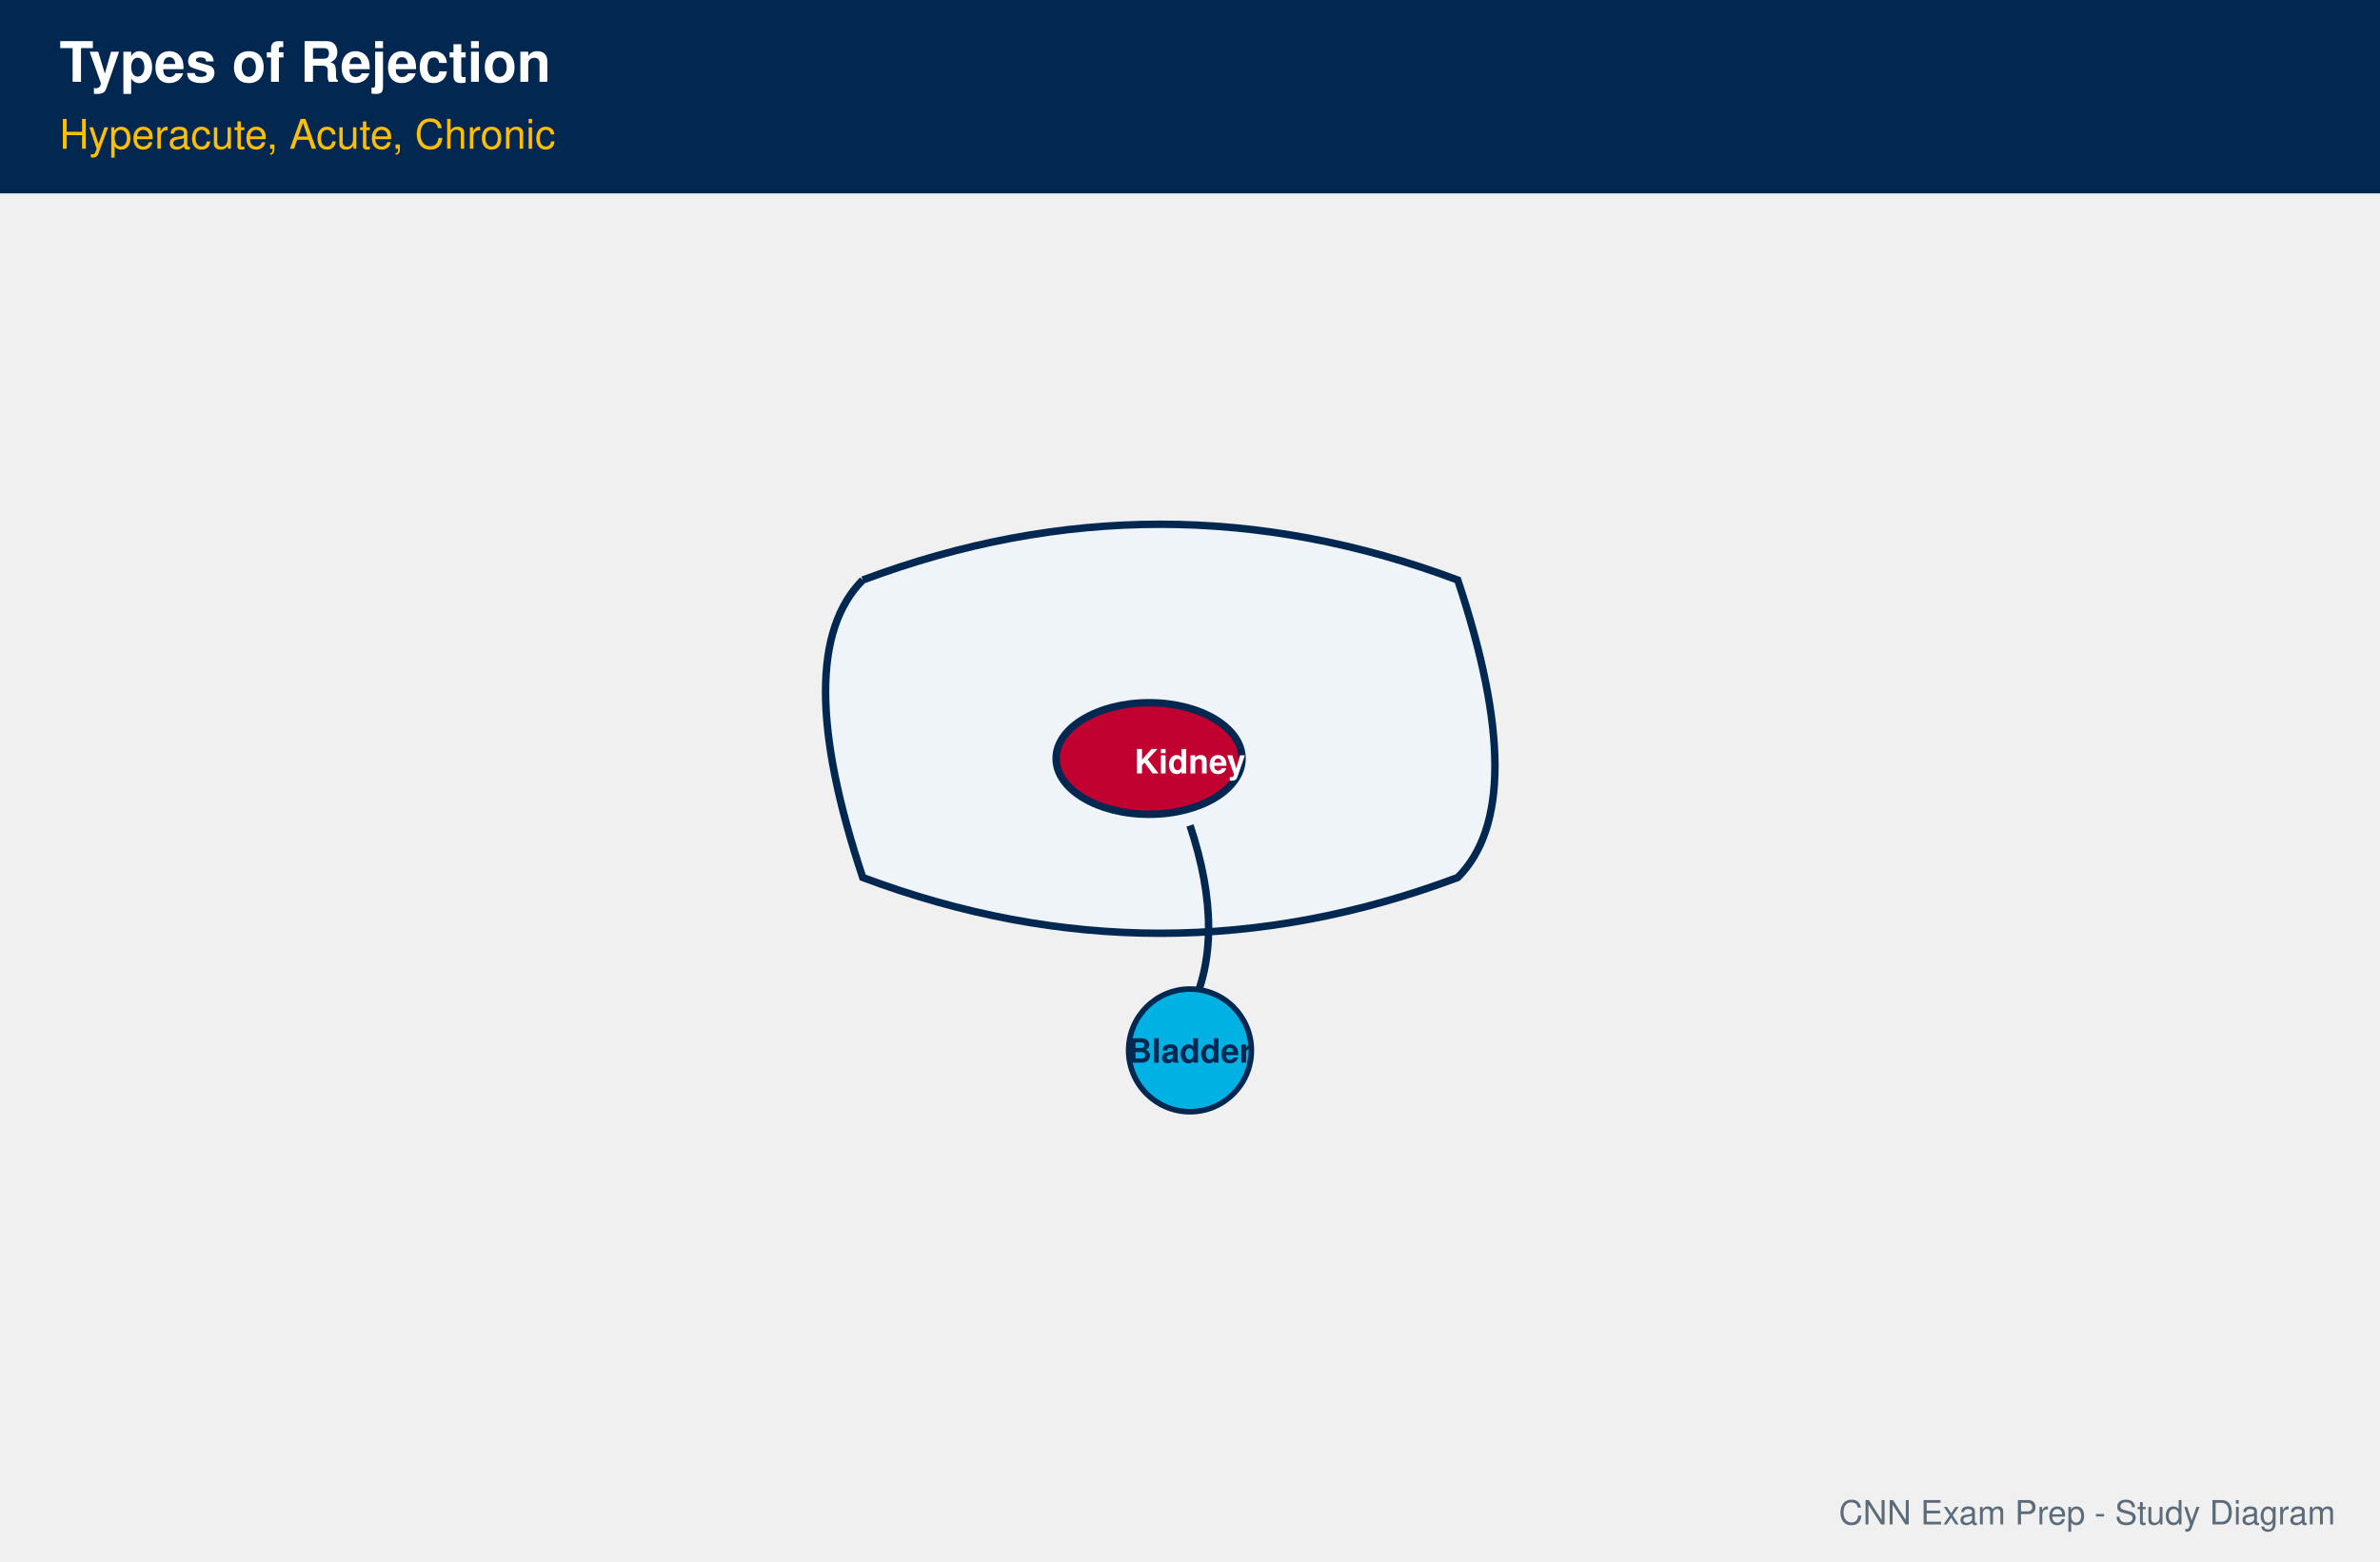
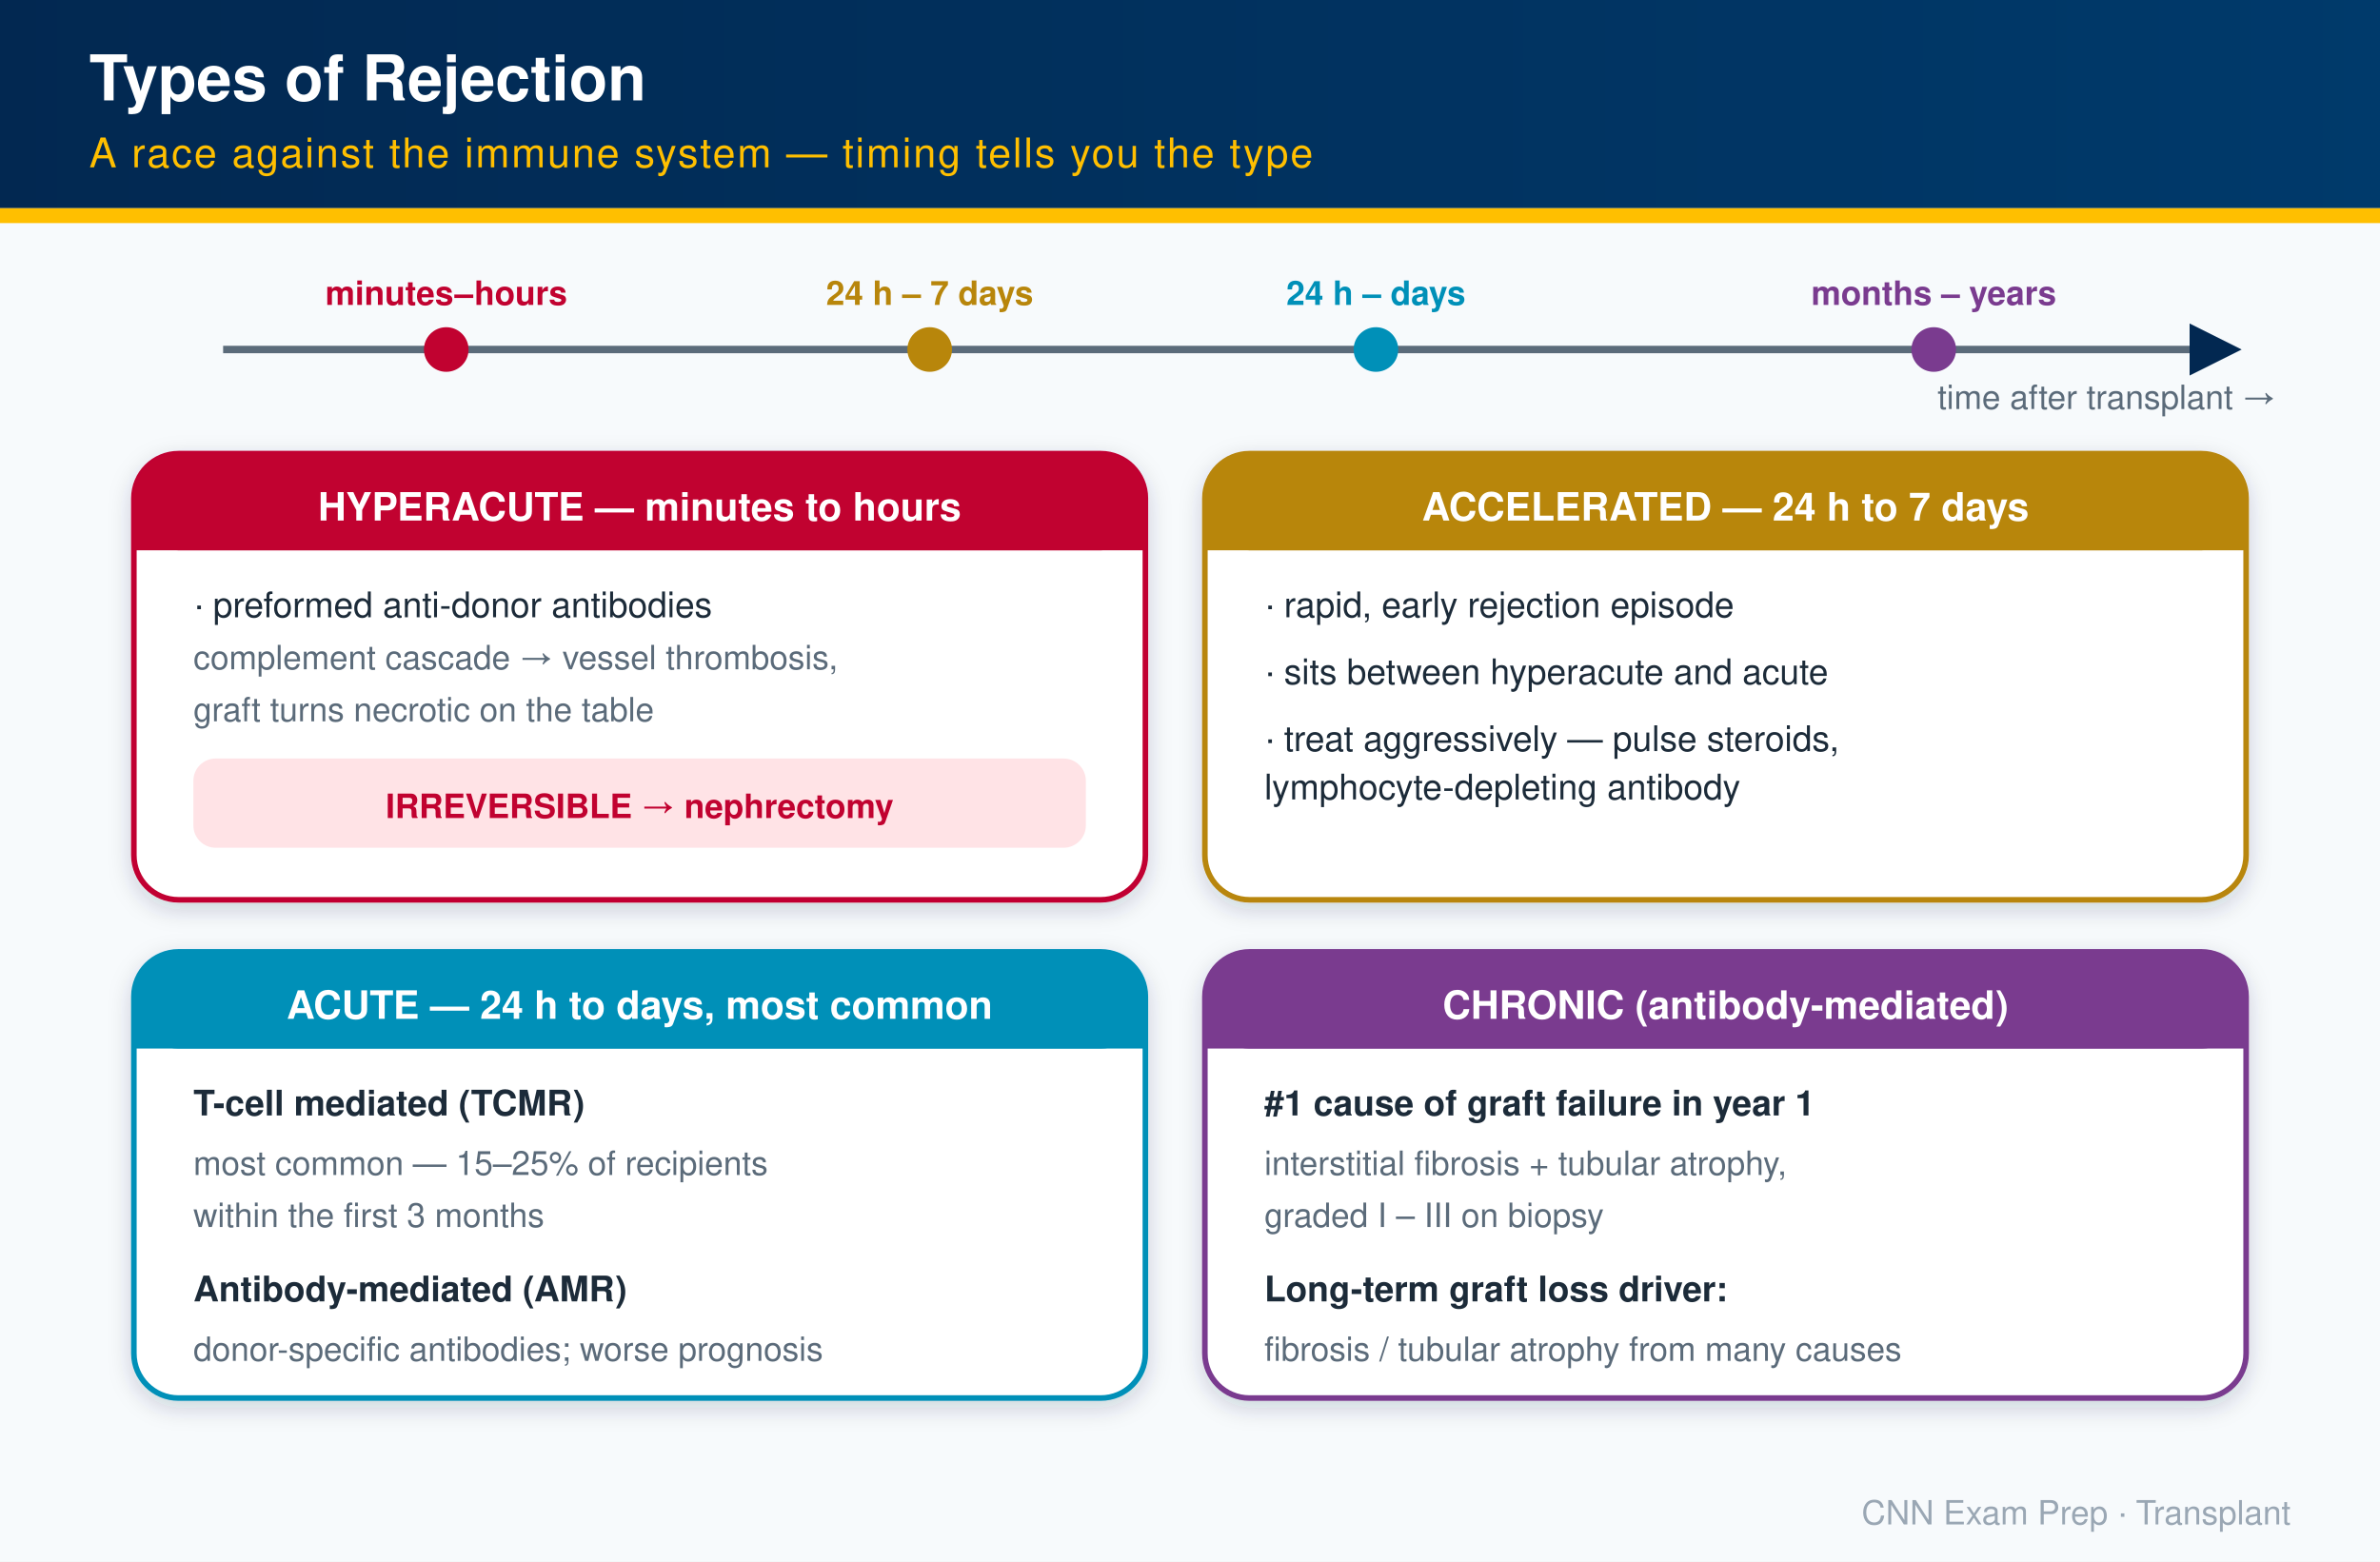
- <svg xmlns="http://www.w3.org/2000/svg" viewBox="0 0 640 420" width="640" height="420" font-family="Helvetica,Arial,sans-serif">
-   <rect x="0" y="0" width="640" height="52" fill="#022851" />
-   <text x="16" y="22" fill="#fff" font-size="15" font-weight="bold">Types of Rejection</text>
-   <text x="16" y="40" fill="#ffbf00" font-size="11">Hyperacute, Acute, Chronic</text>
-   <path d="M 232.0 156.0 q 80 -30 160 0 q 20 60 0 80 q -80 30 -160 0 q -20 -60 0 -80" fill="#eef4f8" stroke="#022851" stroke-width="2" />
-   <path d="M 309.0 189.0 a 25 15 0 1 0 0 30 a 25 15 0 1 0 0 -30" fill="#c10230" stroke="#022851" stroke-width="2" />
-   <text x="320" y="208" fill="#fff" font-size="9" text-anchor="middle" font-weight="bold">Kidney</text>
-   <path d="M 320 222.0 q 10 30 0 50" fill="none" stroke="#022851" stroke-width="2" />
-   <circle cx="320" cy="282.5" r="16.5" fill="#00b2e3" stroke="#022851" stroke-width="1.5" />
-   <text x="320" y="285.8" fill="#022851" font-size="9" text-anchor="middle" font-weight="bold">Bladder</text>
-   <text x="628" y="410" fill="#5b6b7a" font-size="9" text-anchor="end">CNN Exam Prep - Study Diagram</text>
+ <svg xmlns="http://www.w3.org/2000/svg" viewBox="0 0 640 420" font-family="Helvetica,Arial,sans-serif">
+   <defs>
+     <linearGradient id="tx4Head" x1="0" y1="0" x2="1" y2="0">
+       <stop offset="0" stop-color="#022851" />
+       <stop offset="1" stop-color="#003a6b" />
+     </linearGradient>
+     <marker id="tx4Arr" viewBox="0 0 10 10" refX="8" refY="5" markerWidth="7" markerHeight="7" orient="auto-start-reverse">
+       <path d="M0,0 L10,5 L0,10 z" fill="#022851" />
+     </marker>
+     <filter id="tx4Sh" x="-20%" y="-20%" width="140%" height="140%">
+       <feDropShadow dx="0" dy="2" stdDeviation="3" flood-color="#022851" flood-opacity="0.18" />
+     </filter>
+   </defs>
+   <rect width="640" height="420" fill="#f7fafc" />
+   <rect width="640" height="56" fill="url(#tx4Head)" />
+   <rect y="56" width="640" height="4" fill="#ffbf00" />
+   <text x="24" y="27" fill="#ffffff" font-size="17" font-weight="bold">Types of Rejection</text>
+   <text x="24" y="45" fill="#ffbf00" font-size="11" letter-spacing="0.5">A race against the immune system — timing tells you the type</text>
+   <line x1="60" y1="94" x2="600" y2="94" stroke="#5b6b7a" stroke-width="2" marker-end="url(#tx4Arr)" />
+   <text x="612" y="110" fill="#5b6b7a" font-size="9" text-anchor="end">time after transplant →</text>
+   <circle cx="120" cy="94" r="6" fill="#c10230" />
+   <circle cx="250" cy="94" r="6" fill="#b8860b" />
+   <circle cx="370" cy="94" r="6" fill="#0090b8" />
+   <circle cx="520" cy="94" r="6" fill="#7a3b8f" />
+   <text x="120" y="82" fill="#c10230" font-size="9" text-anchor="middle" font-weight="bold">minutes–hours</text>
+   <text x="250" y="82" fill="#b8860b" font-size="9" text-anchor="middle" font-weight="bold">24 h – 7 days</text>
+   <text x="370" y="82" fill="#0090b8" font-size="9" text-anchor="middle" font-weight="bold">24 h – days</text>
+   <text x="520" y="82" fill="#7a3b8f" font-size="9" text-anchor="middle" font-weight="bold">months – years</text>
+   <g filter="url(#tx4Sh)">
+     <rect x="36" y="122" width="272" height="120" rx="12" fill="#ffffff" stroke="#c10230" stroke-width="1.5" />
+   </g>
+   <rect x="36" y="122" width="272" height="26" rx="12" fill="#c10230" />
+   <rect x="36" y="136" width="272" height="12" fill="#c10230" />
+   <text x="172" y="140" fill="#ffffff" font-size="10.5" text-anchor="middle" font-weight="bold">HYPERACUTE — minutes to hours</text>
+   <g font-size="9.5" fill="#1c2b39">
+     <text x="52" y="166">· preformed anti-donor antibodies</text>
+   </g>
+   <text x="52" y="180" fill="#5b6b7a" font-size="9">complement cascade → vessel thrombosis,</text>
+   <text x="52" y="194" fill="#5b6b7a" font-size="9">graft turns necrotic on the table</text>
+   <rect x="52" y="204" width="240" height="24" rx="6" fill="#ffe3e6" />
+   <text x="172" y="220" fill="#c10230" font-size="9" text-anchor="middle" font-weight="bold">IRREVERSIBLE → nephrectomy</text>
+   <g filter="url(#tx4Sh)">
+     <rect x="324" y="122" width="280" height="120" rx="12" fill="#ffffff" stroke="#b8860b" stroke-width="1.5" />
+   </g>
+   <rect x="324" y="122" width="280" height="26" rx="12" fill="#b8860b" />
+   <rect x="324" y="136" width="280" height="12" fill="#b8860b" />
+   <text x="464" y="140" fill="#ffffff" font-size="10.5" text-anchor="middle" font-weight="bold">ACCELERATED — 24 h to 7 days</text>
+   <g font-size="9.5" fill="#1c2b39">
+     <text x="340" y="166">· rapid, early rejection episode</text>
+     <text x="340" y="184">· sits between hyperacute and acute</text>
+     <text x="340" y="202">· treat aggressively — pulse steroids,</text>
+     <text x="340" y="215">lymphocyte-depleting antibody</text>
+   </g>
+   <g filter="url(#tx4Sh)">
+     <rect x="36" y="256" width="272" height="120" rx="12" fill="#ffffff" stroke="#0090b8" stroke-width="1.5" />
+   </g>
+   <rect x="36" y="256" width="272" height="26" rx="12" fill="#0090b8" />
+   <rect x="36" y="270" width="272" height="12" fill="#0090b8" />
+   <text x="172" y="274" fill="#ffffff" font-size="10.5" text-anchor="middle" font-weight="bold">ACUTE — 24 h to days, most common</text>
+   <text x="52" y="300" fill="#1c2b39" font-size="9.5" font-weight="bold">T-cell mediated (TCMR)</text>
+   <text x="52" y="316" fill="#5b6b7a" font-size="9">most common — 15–25% of recipients</text>
+   <text x="52" y="330" fill="#5b6b7a" font-size="9">within the first 3 months</text>
+   <text x="52" y="350" fill="#1c2b39" font-size="9.5" font-weight="bold">Antibody-mediated (AMR)</text>
+   <text x="52" y="366" fill="#5b6b7a" font-size="9">donor-specific antibodies; worse prognosis</text>
+   <g filter="url(#tx4Sh)">
+     <rect x="324" y="256" width="280" height="120" rx="12" fill="#ffffff" stroke="#7a3b8f" stroke-width="1.5" />
+   </g>
+   <rect x="324" y="256" width="280" height="26" rx="12" fill="#7a3b8f" />
+   <rect x="324" y="270" width="280" height="12" fill="#7a3b8f" />
+   <text x="464" y="274" fill="#ffffff" font-size="10.5" text-anchor="middle" font-weight="bold">CHRONIC (antibody-mediated)</text>
+   <text x="340" y="300" fill="#1c2b39" font-size="9.5" font-weight="bold">#1 cause of graft failure in year 1</text>
+   <text x="340" y="316" fill="#5b6b7a" font-size="9">interstitial fibrosis + tubular atrophy,</text>
+   <text x="340" y="330" fill="#5b6b7a" font-size="9">graded I – III on biopsy</text>
+   <text x="340" y="350" fill="#1c2b39" font-size="9.5" font-weight="bold">Long-term graft loss driver:</text>
+   <text x="340" y="366" fill="#5b6b7a" font-size="9">fibrosis / tubular atrophy from many causes</text>
+   <text x="616" y="410" fill="#9aa7b4" font-size="9" text-anchor="end">CNN Exam Prep · Transplant</text>
</svg>
